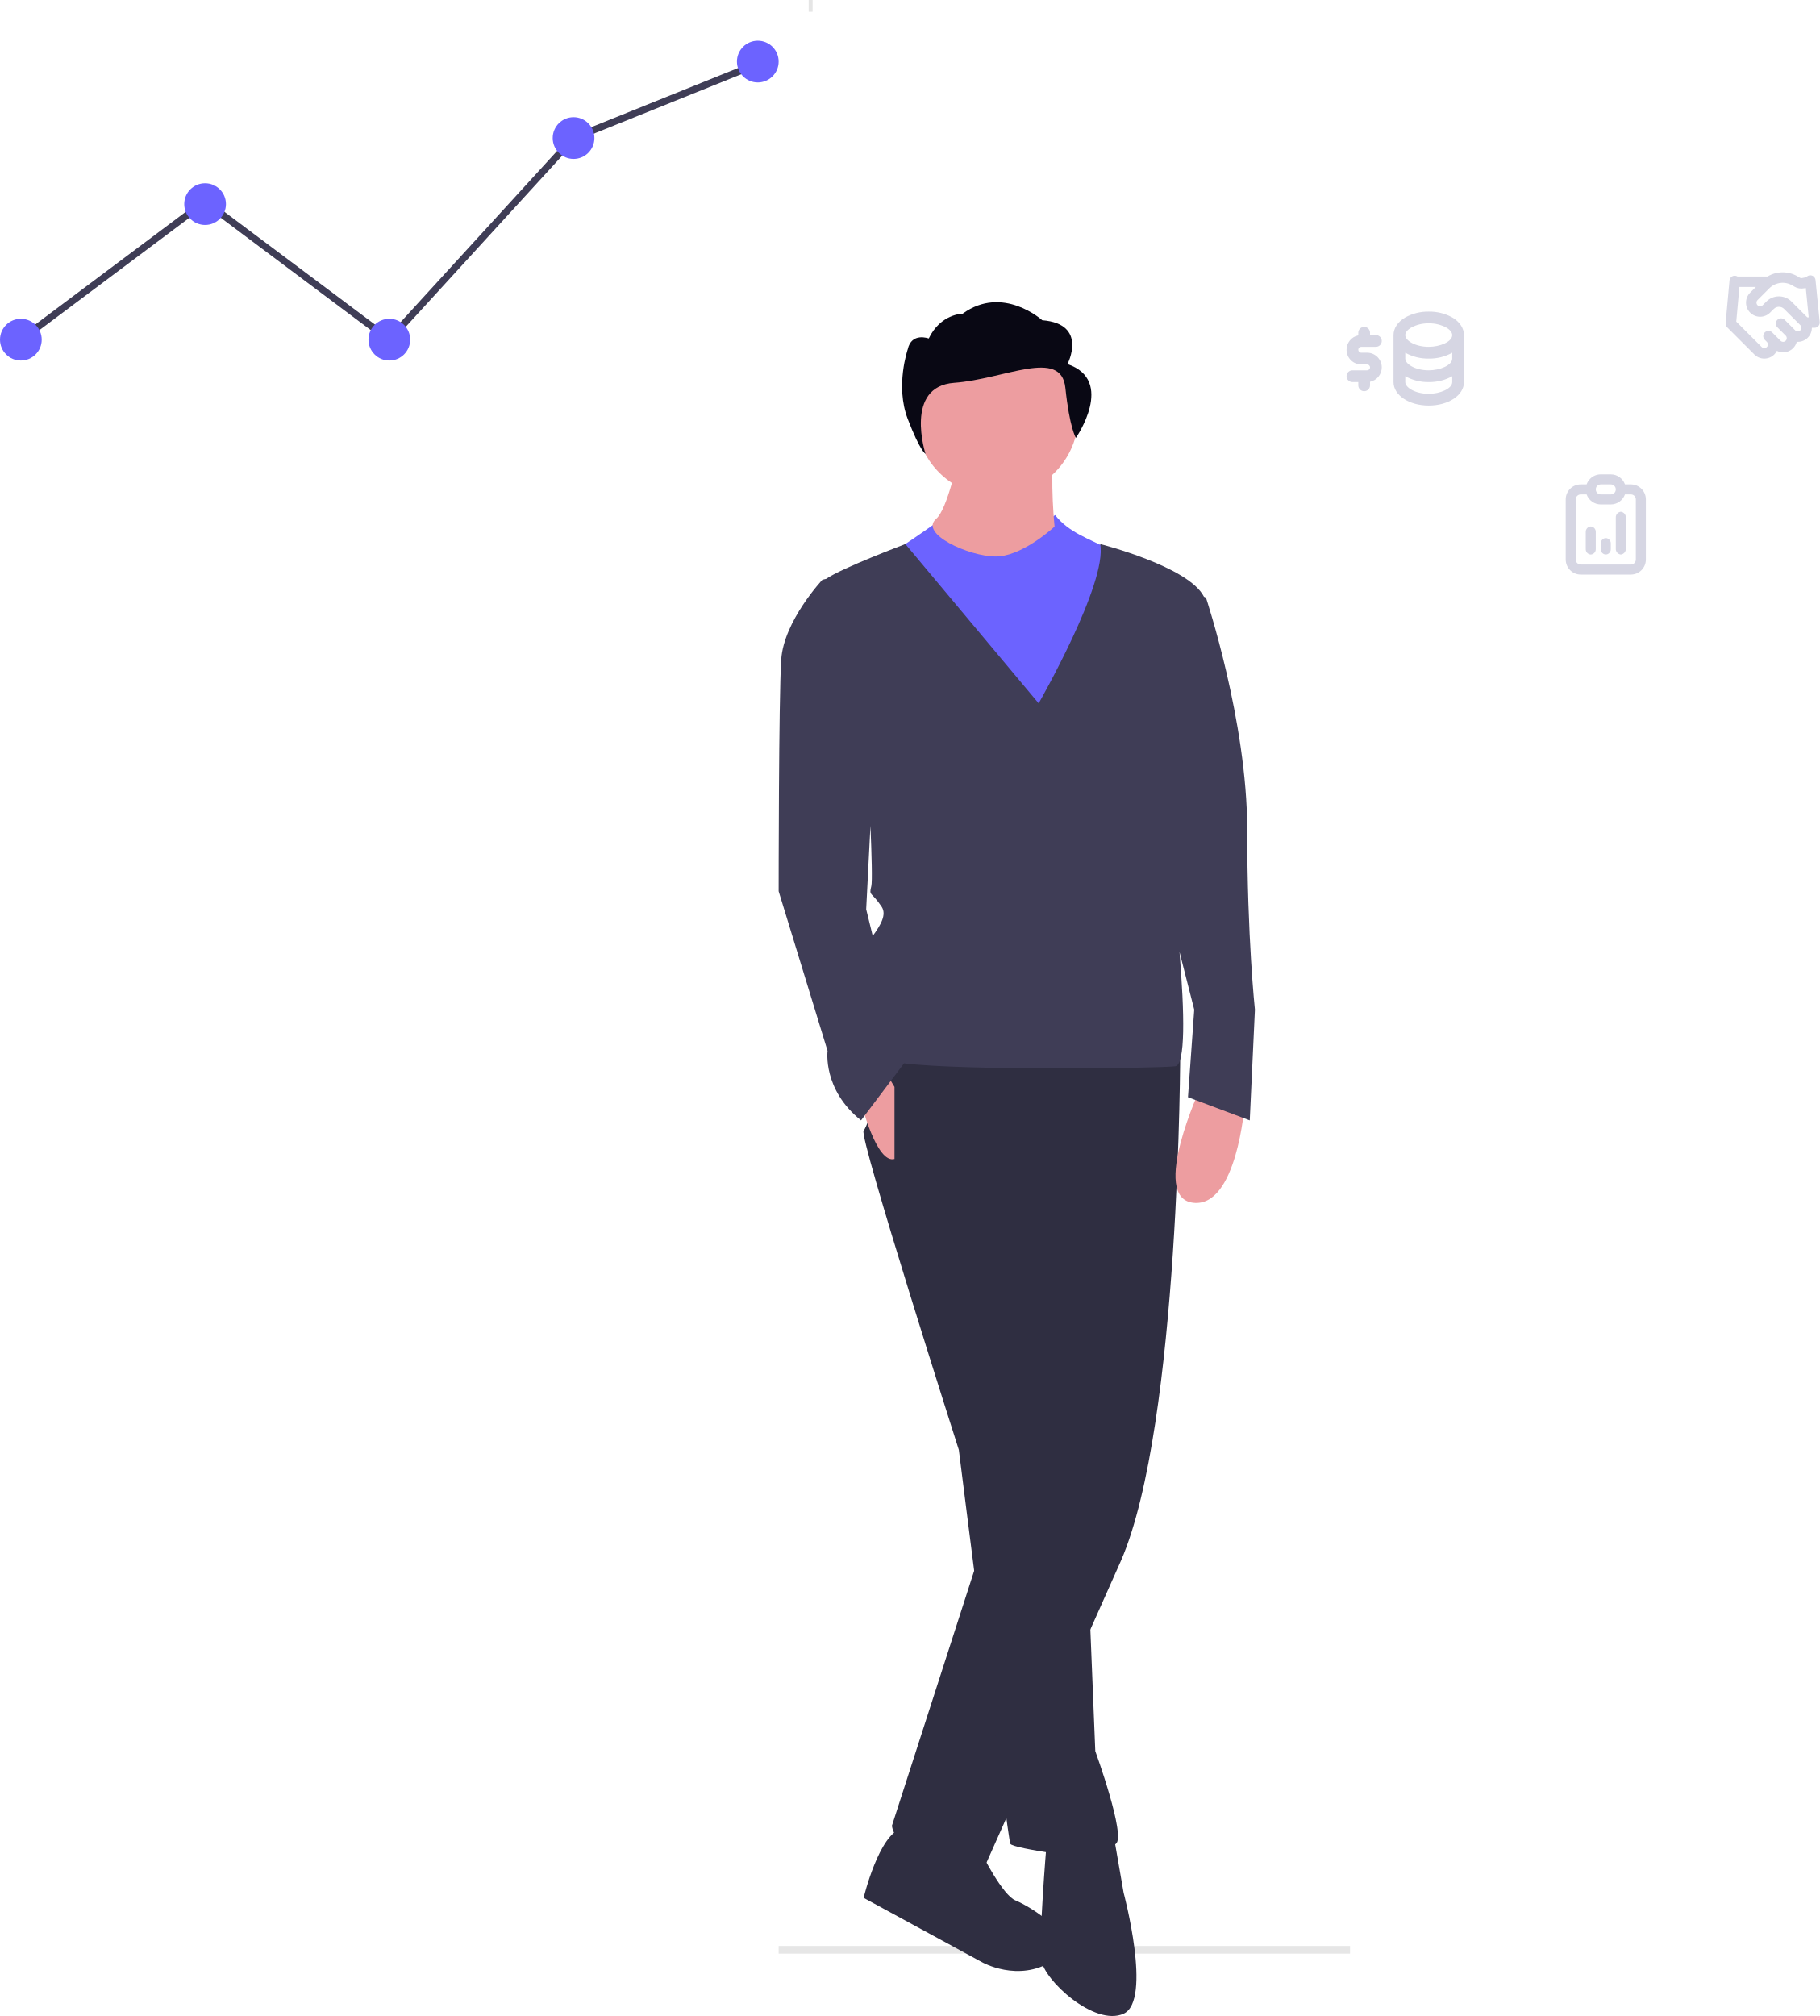
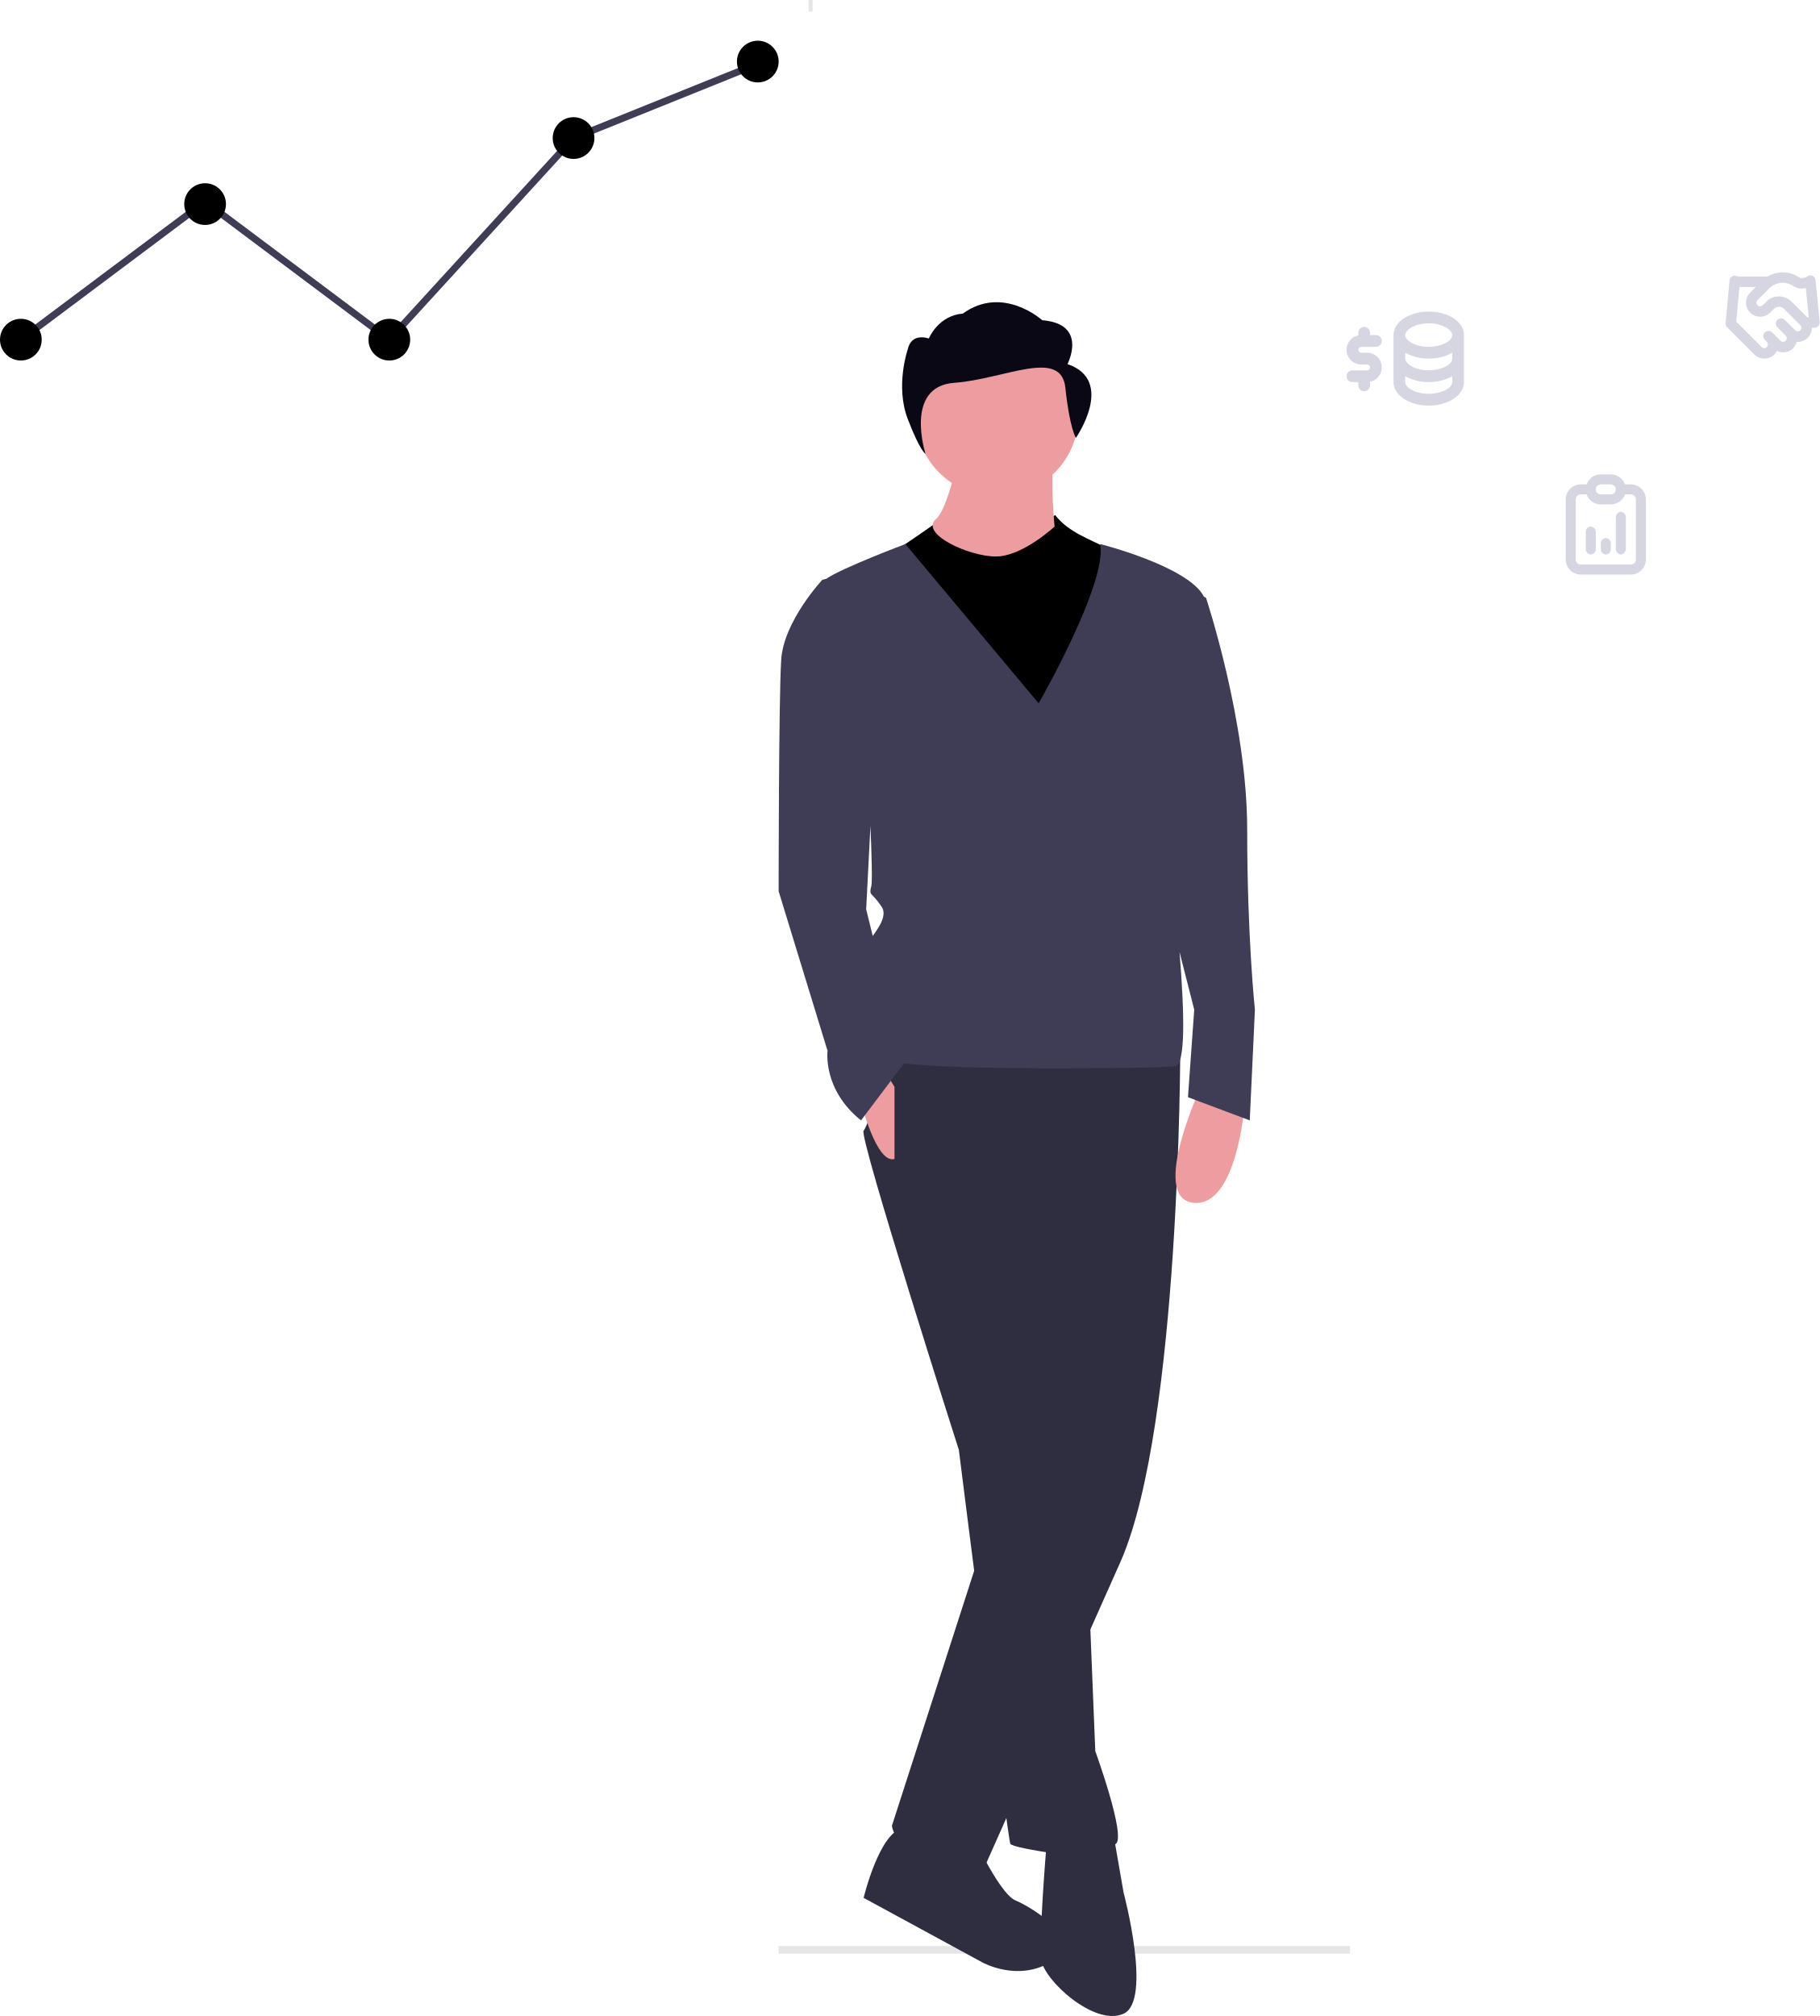
<svg xmlns="http://www.w3.org/2000/svg" width="722.13" height="800" viewBox="0 0 722.13 800">
  <g transform="translate(-776.958 -173.497)">
    <g transform="translate(1085.952 281.561)">
      <g transform="translate(0 11.863)">
        <rect width="226.749" height="3.04" transform="translate(0 652.288)" fill="#e6e6e6" />
-         <path d="M1015.07,249.672l16.747-12.379c5.581,7.015,13.149,9.176,21.056,13.4,13.28,7.151-25.54,80.707-25.54,80.707l-62.318-77.642s19.821-13.171,26.256-18.336Z" transform="translate(-922.11 -152.825)" fill="#6c63ff" />
+         <path d="M1015.07,249.672l16.747-12.379c5.581,7.015,13.149,9.176,21.056,13.4,13.28,7.151-25.54,80.707-25.54,80.707l-62.318-77.642s19.821-13.171,26.256-18.336Z" transform="translate(-922.11 -152.825)" fill="currentColor" />
        <path d="M8.258,73.642c2.152-1.844,4.3-7.386,6.26-14.237a32.391,32.391,0,1,1,39.84-3.22,195.377,195.377,0,0,0,.892,20.522S43.7,87.476,33.481,88.5c-.5.05-1.03.074-1.583.074C21.164,88.572,1.457,79.47,8.258,73.642Z" transform="translate(54.246 12.326)" fill="#ed9da0" />
        <path d="M1081.434,444.873s0,149.154-23.5,203.3l-54.146,121.571S969.056,767.7,967.012,753.4l40.864-126.679,24.519-74.578,6.13-116.463Z" transform="translate(-922.065 -148.813)" fill="#2f2e41" />
        <path d="M1047.962,448.764l-9.195,62.318,6.129,136.9,3.065,75.6s12.259,33.714,8.173,36.779l-8.173,6.128s-32.691-4.087-33.714-6.129-20.432-156.31-20.432-156.31-39.843-124.632-37.8-126.674,11.237-32.691,11.237-32.691Z" transform="translate(-922.305 -148.618)" fill="#2f2e41" />
        <path d="M1053.624,749.678l4.087,23.5s11.462,42.8,0,48.015-31.67-13.281-32.691-21.453,2.043-44.951,2.043-44.951Z" transform="translate(-920.817 -142.029)" fill="#2f2e41" />
        <path d="M955.015,465.915s6.129,24.519,13.281,22.475v-28.6l-3.065-5.108Z" transform="translate(-922.325 -148.402)" fill="#ed9da0" />
        <path d="M1003.009,757.9s8.173,16.345,13.281,18.389,28.369,15.407,14.7,24.05-27.977.468-27.977.468l-46.993-25.54s6.129-25.54,15.324-27.584S1003.009,757.9,1003.009,757.9Z" transform="translate(-922.303 -142.077)" fill="#2f2e41" />
        <path d="M1104.595,466.83s-3.065,40.864-20.432,38.821,3.065-45.973,3.065-45.973Z" transform="translate(-919.684 -148.294)" fill="#ed9da0" />
        <path d="M162.433,219.5l2.485-34.735-5.841-22.906c1.989,24.272,2.439,44.967-1.751,45.385-8.706.871-84.171,1.741-107.565-1.181L32.691,228.7c-15.324-12.26-13.281-27.583-13.281-27.583L0,137.776S0,61.153,1.021,45.828s16.346-31.67,16.346-31.67l1.491-.344C24.951,9.532,50.29,0,50.29,0l52.892,63.2S130.561,15.468,127.6,0c0,0,35.1,8.853,41.178,20.906l.808.4s16.346,49.038,16.346,91.947S189,184.769,189,184.769L186.951,228.7Zm-127.7-74.574,2.6,10.583c3.235-4.384,5.59-8.513,3.529-11.6-4.086-6.129-5.108-4.086-4.086-8.173.429-1.717.137-12.272-.346-23.937Z" transform="translate(0 95.969)" fill="#3f3d56" />
        <path d="M442.42,178.186s8.342-15.947-10.01-17.4c0,0-15.645-14.192-31.592-2.595,0,0-8.7,0-13.455,9.843,0,0-6.841-2.595-8.345,4.349,0,0-5.006,14.5,0,27.545s7.065,13.875,7.065,13.875-8.622-26.732,11.4-28.182,42.427-13.962,44.1,1.985,4.179,19.876,4.179,19.876S461.607,184.71,442.42,178.186Z" transform="translate(-327.802 -153.636)" fill="#090814" />
      </g>
      <g transform="translate(225.365 15.591)">
        <path d="M-4534.718,2097.306v-18.64c0-2.679,1.657-5.209,4.543-6.941a18.59,18.59,0,0,1,9.437-2.379,18.584,18.584,0,0,1,9.437,2.379c2.888,1.732,4.543,4.262,4.543,6.941v18.64c0,5.226-6.141,9.32-13.98,9.32S-4534.718,2102.532-4534.718,2097.306Zm4.66,0c0,2.2,3.986,4.66,9.32,4.66,4.4,0,9.32-1.993,9.32-4.66v-2.319a18.5,18.5,0,0,1-9.32,2.319,18.5,18.5,0,0,1-9.32-2.319Zm0-9.32c0,2.2,3.986,4.66,9.32,4.66,4.4,0,9.32-1.993,9.32-4.66v-2.319a18.5,18.5,0,0,1-9.32,2.319,18.5,18.5,0,0,1-9.32-2.319Zm2.281-12.265c-1.449.87-2.281,1.943-2.281,2.945,0,2.2,3.986,4.66,9.32,4.66,4.4,0,9.32-1.993,9.32-4.66,0-1-.832-2.075-2.281-2.945a14.1,14.1,0,0,0-7.039-1.715A14.1,14.1,0,0,0-4527.777,2075.721Zm-20.921,22.891v-1.306h-2.33a2.33,2.33,0,0,1-2.33-2.33,2.33,2.33,0,0,1,2.33-2.33h5.826a1.166,1.166,0,0,0,1.164-1.166,1.165,1.165,0,0,0-1.164-1.165h-2.33a5.832,5.832,0,0,1-5.826-5.826,5.832,5.832,0,0,1,4.66-5.707v-1.042a2.33,2.33,0,0,1,2.33-2.33,2.33,2.33,0,0,1,2.33,2.33v.925h2.33a2.33,2.33,0,0,1,2.33,2.33,2.33,2.33,0,0,1-2.33,2.33h-5.824a1.166,1.166,0,0,0-1.166,1.164,1.167,1.167,0,0,0,1.166,1.166h2.33a5.832,5.832,0,0,1,5.824,5.824,5.837,5.837,0,0,1-4.66,5.709v1.423a2.33,2.33,0,0,1-2.33,2.33A2.33,2.33,0,0,1-4548.7,2098.612Z" transform="translate(4553.358 -2069.345)" fill="#d6d6e3" />
      </g>
      <g transform="translate(312.342 80.182)">
        <path d="M-4634.372,2044.51a5.971,5.971,0,0,1-5.964-5.963v-23.854a5.971,5.971,0,0,1,5.964-5.964h2.326a5.932,5.932,0,0,1,1.409-2.229,5.924,5.924,0,0,1,4.217-1.747h3.975a5.974,5.974,0,0,1,5.624,3.976h2.328a5.97,5.97,0,0,1,5.964,5.964v23.854a5.97,5.97,0,0,1-5.964,5.963Zm-1.988-29.816v23.854a1.991,1.991,0,0,0,1.988,1.988h19.878a1.991,1.991,0,0,0,1.988-1.988v-23.854a1.99,1.99,0,0,0-1.988-1.988h-2.328a5.974,5.974,0,0,1-5.624,3.976h-3.975a5.974,5.974,0,0,1-5.623-3.976h-2.329A1.99,1.99,0,0,0-4636.36,2014.693Zm8.533-5.382a1.975,1.975,0,0,0-.581,1.406,1.99,1.99,0,0,0,1.988,1.988h3.975a1.99,1.99,0,0,0,1.988-1.988,1.99,1.99,0,0,0-1.988-1.988h-3.975A1.981,1.981,0,0,0-4627.827,2009.312Zm7.37,24.821V2022a2.24,2.24,0,0,1,1.988-2.426,2.239,2.239,0,0,1,1.988,2.426v12.132a2.24,2.24,0,0,1-1.988,2.427A2.241,2.241,0,0,1-4620.458,2034.132Zm-5.963.249v-2.177a2.089,2.089,0,0,1,1.987-2.178,2.089,2.089,0,0,1,1.988,2.178v2.177a2.089,2.089,0,0,1-1.988,2.178A2.089,2.089,0,0,1-4626.42,2034.382Zm-5.964-.05v-6.683a2.118,2.118,0,0,1,1.988-2.227,2.117,2.117,0,0,1,1.988,2.227v6.683a2.118,2.118,0,0,1-1.988,2.228A2.119,2.119,0,0,1-4632.384,2034.332Z" transform="translate(4640.335 -2004.754)" fill="#d6d6e3" />
      </g>
      <g transform="translate(375.789 0)">
        <path d="M-4692.384,2117.531l-10.79-10.79a2.071,2.071,0,0,1-.6-1.655l1.543-16.908a2.073,2.073,0,0,1,2.254-1.877,2.067,2.067,0,0,1,.9.3h11.939a11.673,11.673,0,0,1,12.005,0l.777.463.011.006a1.247,1.247,0,0,0,.882.156l1.693-.341a2.067,2.067,0,0,1,1.393-.742A2.077,2.077,0,0,1-4668.1,2088l1.659,16.662a2.072,2.072,0,0,1-.525,1.6,2.077,2.077,0,0,1-1.538.682h-1.047a5.578,5.578,0,0,1-1.636,3.952,5.578,5.578,0,0,1-3.957,1.636q-.2,0-.4-.014a5.56,5.56,0,0,1-1.452,2.528,5.579,5.579,0,0,1-3.957,1.636,5.609,5.609,0,0,1-2.478-.575,5.562,5.562,0,0,1-1.036,1.428,5.579,5.579,0,0,1-3.957,1.636A5.579,5.579,0,0,1-4692.384,2117.531Zm-7.168-13.036,10.1,10.1a1.448,1.448,0,0,0,2.046,0,1.447,1.447,0,0,0,0-2.045l-.019-.02-.811-.81a2.077,2.077,0,0,1,0-2.935,2.074,2.074,0,0,1,2.935,0l3.32,3.32a1.448,1.448,0,0,0,2.046,0,1.449,1.449,0,0,0,0-2.045l-3.321-3.321a2.074,2.074,0,0,1,0-2.934,2.074,2.074,0,0,1,2.935,0l3.3,3.3.02.019.019.019.812.811a1.446,1.446,0,0,0,2.044,0,1.448,1.448,0,0,0,0-2.046l-6.439-6.44a2.911,2.911,0,0,0-4.106,0l-1.459,1.46a5.6,5.6,0,0,1-7.914,0,5.6,5.6,0,0,1,0-7.914l2.268-2.268h-6.521Zm28.752-1.7-1.159-11.638-.688.139h-.008a5.39,5.39,0,0,1-3.822-.669l-.777-.464a7.532,7.532,0,0,0-9.193,1.131l-4.662,4.663a1.446,1.446,0,0,0,0,2.045,1.446,1.446,0,0,0,2.044,0l1.462-1.46a7.064,7.064,0,0,1,9.972,0l6.253,6.254Z" transform="translate(4703.782 -2084.936)" fill="#d6d6e3" />
      </g>
    </g>
    <rect width="1.553" height="4.66" transform="translate(1097.874 173.497)" fill="#e5e5e5" />
    <g transform="translate(776.958 189.653)">
      <rect width="1.331" height="3.994" transform="translate(7.611 118.632)" fill="#e5e5e5" />
      <rect width="1.331" height="3.994" transform="translate(153.4 118.632)" fill="#e5e5e5" />
      <rect width="1.331" height="3.994" transform="translate(226.941 40.494)" fill="#e5e5e5" />
      <rect width="1.331" height="3.994" transform="translate(80.838 65.125)" fill="#e5e5e5" />
      <path d="M419.2,124.446,345.92,69.555,273.637,123.7l-1.654-2.208,73.937-55.38,72.935,54.63,72.478-79.315.291-.118,73.11-29.457,1.031,2.56L492.947,43.747Z" transform="translate(-264.534 -3.961)" fill="#3f3d56" />
-       <ellipse cx="8.277" cy="8.277" rx="8.277" ry="8.277" transform="translate(0 110.355)" fill="#6c63ff" />
-       <ellipse cx="8.277" cy="8.277" rx="8.277" ry="8.277" transform="translate(73.11 56.557)" fill="#6c63ff" />
-       <ellipse cx="8.277" cy="8.277" rx="8.277" ry="8.277" transform="translate(146.22 110.355)" fill="#6c63ff" />
-       <ellipse cx="8.277" cy="8.277" rx="8.277" ry="8.277" transform="translate(219.33 30.347)" fill="#6c63ff" />
-       <ellipse cx="8.277" cy="8.277" rx="8.277" ry="8.277" transform="translate(292.44)" fill="#6c63ff" />
+       <ellipse cx="8.277" cy="8.277" rx="8.277" ry="8.277" transform="translate(0 110.355)" fill="currentColor" />
+       <ellipse cx="8.277" cy="8.277" rx="8.277" ry="8.277" transform="translate(73.11 56.557)" fill="currentColor" />
+       <ellipse cx="8.277" cy="8.277" rx="8.277" ry="8.277" transform="translate(146.22 110.355)" fill="currentColor" />
+       <ellipse cx="8.277" cy="8.277" rx="8.277" ry="8.277" transform="translate(219.33 30.347)" fill="currentColor" />
+       <ellipse cx="8.277" cy="8.277" rx="8.277" ry="8.277" transform="translate(292.44)" fill="currentColor" />
    </g>
  </g>
</svg>
